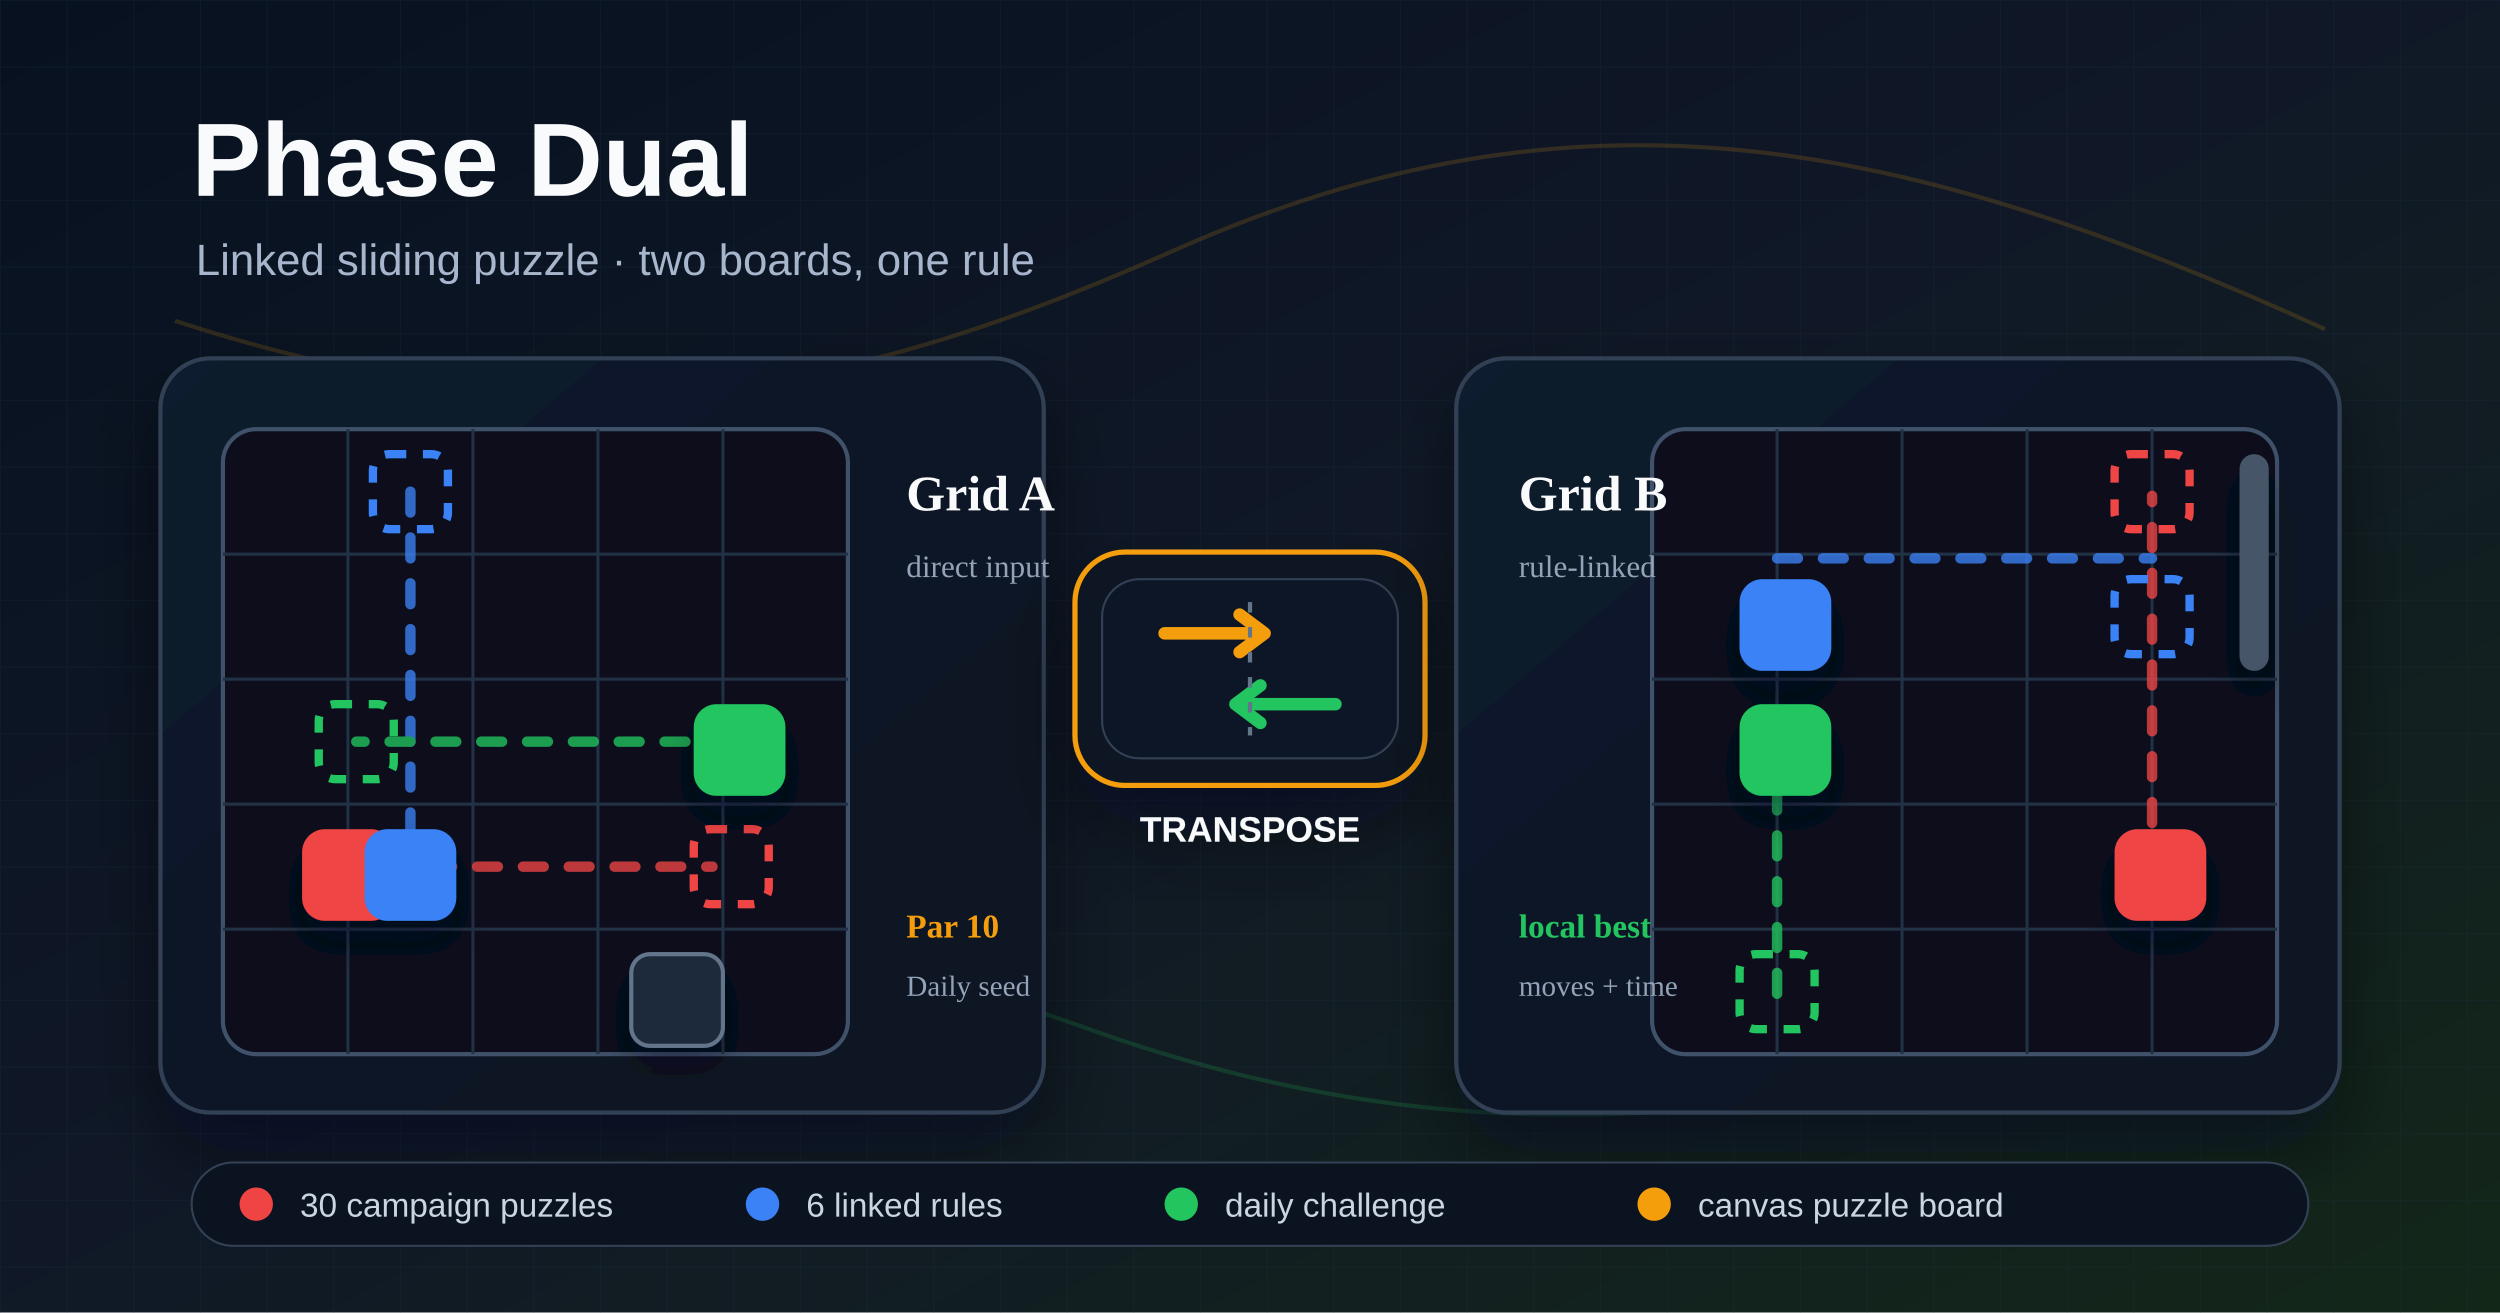
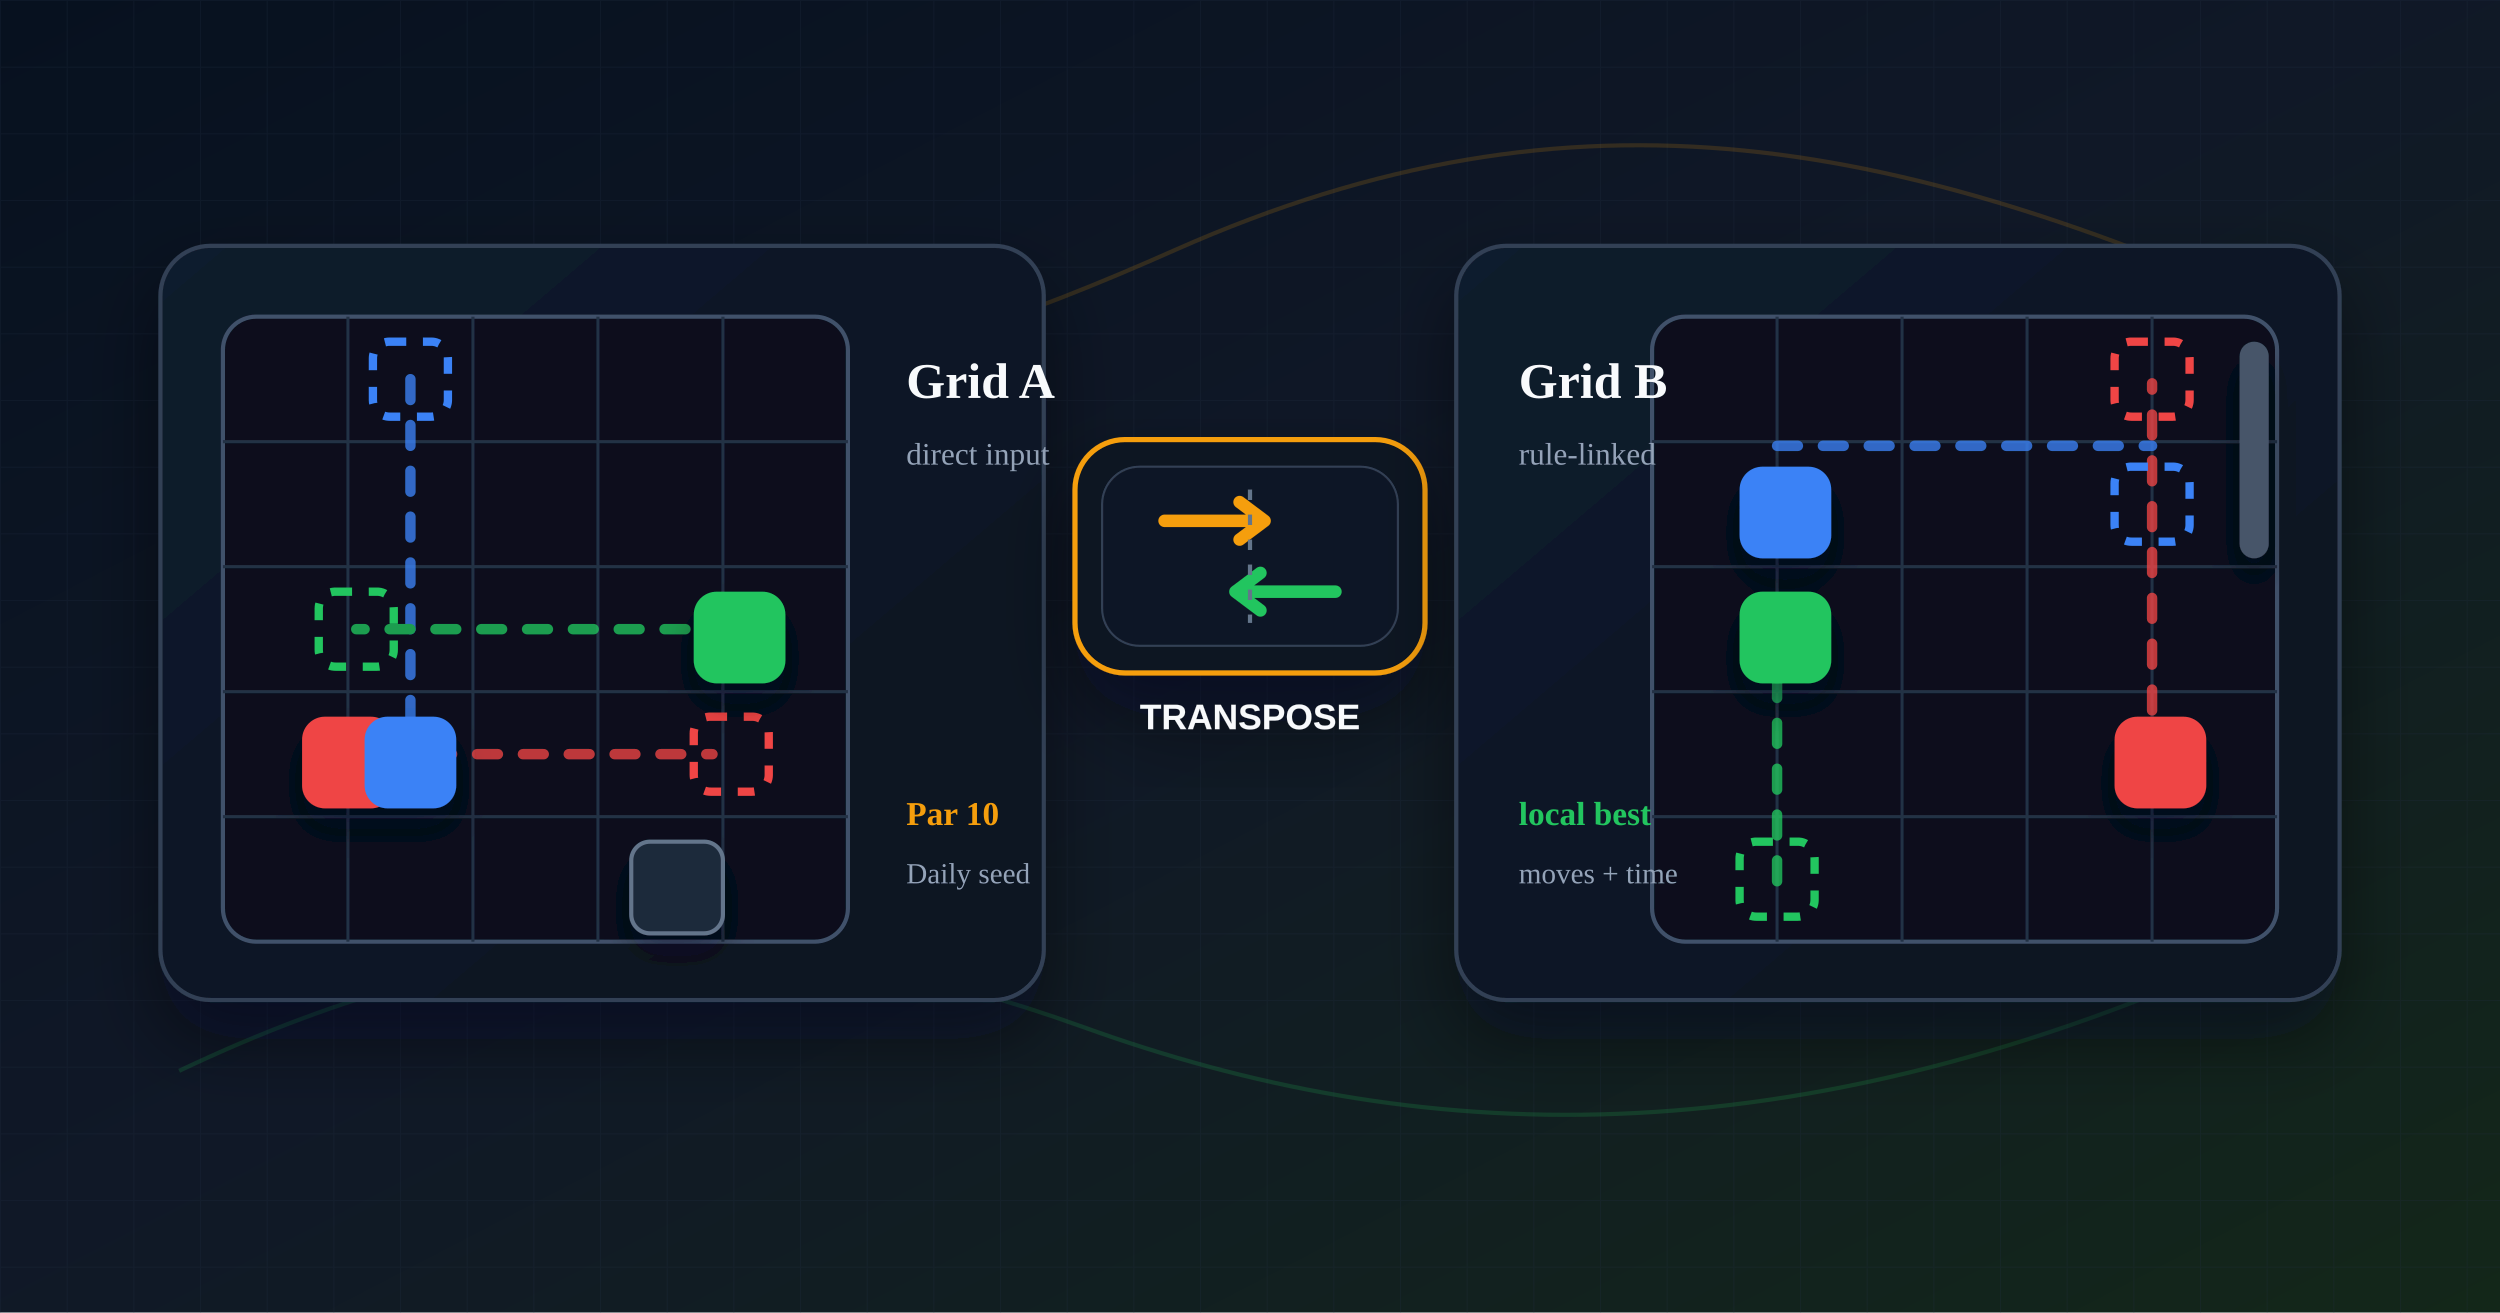
<svg xmlns="http://www.w3.org/2000/svg" width="1200" height="630" viewBox="0 0 1200 630" role="img" aria-labelledby="title desc">
  <defs>
    <linearGradient id="bg" x1="0" y1="0" x2="1" y2="1">
      <stop offset="0" stop-color="#07111f" />
      <stop offset="0.48" stop-color="#101827" />
      <stop offset="1" stop-color="#132719" />
    </linearGradient>
    <linearGradient id="panel" x1="0" y1="0" x2="1" y2="1">
      <stop offset="0" stop-color="#111c2d" />
      <stop offset="1" stop-color="#0a1220" />
    </linearGradient>
    <linearGradient id="rule" x1="0" y1="0" x2="1" y2="1">
      <stop offset="0" stop-color="#f59e0b" />
      <stop offset="1" stop-color="#22c55e" />
    </linearGradient>
    <filter id="softShadow" x="-20%" y="-20%" width="140%" height="140%">
      <feDropShadow dx="0" dy="18" stdDeviation="18" flood-color="#020617" flood-opacity="0.45" />
    </filter>
    <filter id="pieceShadow" x="-35%" y="-35%" width="170%" height="170%">
      <feDropShadow dx="0" dy="10" stdDeviation="8" flood-color="#020617" flood-opacity="0.36" />
    </filter>
    <pattern id="microGrid" width="32" height="32" patternUnits="userSpaceOnUse">
      <path d="M32 0H0V32" fill="none" stroke="#233044" stroke-width="1" opacity="0.55" />
    </pattern>
  </defs>
  <rect width="1200" height="630" fill="url(#bg)" />
  <rect width="1200" height="630" fill="url(#microGrid)" opacity="0.42" />
  <path d="M86 514C246 438 372 440 520 493C678 550 858 560 1088 454" fill="none" stroke="#22c55e" stroke-width="2" stroke-opacity="0.18" />
  <path d="M84 154C286 220 420 184 564 120C758 34 914 66 1116 158" fill="none" stroke="#f59e0b" stroke-width="2" stroke-opacity="0.16" />
-   <g font-family="Segoe UI, Pretendard, Apple SD Gothic Neo, Arial, sans-serif">
-     <text x="92" y="94" fill="#f8fafc" font-size="50" font-weight="800" letter-spacing="0">Phase Dual</text>
-     <text x="94" y="132" fill="#a7b6cc" font-size="21">Linked sliding puzzle · two boards, one rule</text>
-   </g>
-   <g transform="translate(77 172)" filter="url(#softShadow)">
+   <g transform="translate(77 118)" filter="url(#softShadow)">
    <rect width="424" height="362" rx="24" fill="url(#panel)" stroke="#334155" stroke-width="2" />
    <rect x="30" y="34" width="300" height="300" rx="16" fill="#070f1d" stroke="#41516a" stroke-width="2" />
    <g stroke="#233044" stroke-width="1.5">
      <path d="M90 34V334M150 34V334M210 34V334M270 34V334" />
      <path d="M30 94H330M30 154H330M30 214H330M30 274H330" />
    </g>
    <g stroke-linecap="round" stroke-width="5" opacity="0.78">
      <path d="M86 244H265" stroke="#ef4444" stroke-dasharray="10 12" />
      <path d="M120 64V244" stroke="#3b82f6" stroke-dasharray="10 12" />
      <path d="M274 184H94" stroke="#22c55e" stroke-dasharray="10 12" />
    </g>
    <g fill="none" stroke-width="4">
      <rect x="256" y="226" width="36" height="36" rx="8" stroke="#ef4444" stroke-dasharray="8 8" />
      <rect x="102" y="46" width="36" height="36" rx="8" stroke="#3b82f6" stroke-dasharray="8 8" />
      <rect x="76" y="166" width="36" height="36" rx="8" stroke="#22c55e" stroke-dasharray="8 8" />
    </g>
    <g filter="url(#pieceShadow)">
      <rect x="68" y="226" width="44" height="44" rx="11" fill="#ef4444" />
      <rect x="98" y="226" width="44" height="44" rx="11" fill="#3b82f6" />
      <rect x="256" y="166" width="44" height="44" rx="11" fill="#22c55e" />
      <rect x="226" y="286" width="44" height="44" rx="9" fill="#1e293b" stroke="#64748b" stroke-width="2" />
    </g>
    <text x="358" y="73" fill="#f8fafc" font-size="24" font-weight="800">Grid A</text>
    <text x="358" y="105" fill="#94a3b8" font-size="15">direct input</text>
    <text x="358" y="278" fill="#f59e0b" font-size="16" font-weight="700">Par 10</text>
    <text x="358" y="306" fill="#94a3b8" font-size="14">Daily seed</text>
  </g>
-   <g transform="translate(516 265)" filter="url(#softShadow)">
+   <g transform="translate(516 211)" filter="url(#softShadow)">
    <rect x="0" y="0" width="168" height="112" rx="24" fill="#0b1220" stroke="#f59e0b" stroke-width="2.5" />
    <rect x="13" y="13" width="142" height="86" rx="18" fill="#111827" stroke="#334155" />
    <path d="M43 39H87M79 30L91 39L79 48" fill="none" stroke="#f59e0b" stroke-width="6" stroke-linecap="round" stroke-linejoin="round" />
    <path d="M125 73H81M89 64L77 73L89 82" fill="none" stroke="#22c55e" stroke-width="6" stroke-linecap="round" stroke-linejoin="round" />
    <path d="M84 24V88" stroke="#64748b" stroke-width="2" stroke-dasharray="5 7" />
    <text x="84" y="139" text-anchor="middle" fill="#f8fafc" font-family="Segoe UI, Pretendard, Apple SD Gothic Neo, Arial, sans-serif" font-size="17" font-weight="800">TRANSPOSE</text>
  </g>
-   <g transform="translate(699 172)" filter="url(#softShadow)">
+   <g transform="translate(699 118)" filter="url(#softShadow)">
    <rect width="424" height="362" rx="24" fill="url(#panel)" stroke="#334155" stroke-width="2" />
    <rect x="94" y="34" width="300" height="300" rx="16" fill="#070f1d" stroke="#41516a" stroke-width="2" />
    <g stroke="#233044" stroke-width="1.5">
      <path d="M154 34V334M214 34V334M274 34V334M334 34V334" />
      <path d="M94 94H394M94 154H394M94 214H394M94 274H394" />
    </g>
    <g stroke-linecap="round" stroke-width="5" opacity="0.78">
      <path d="M334 245V66" stroke="#ef4444" stroke-dasharray="10 12" />
      <path d="M154 96H334" stroke="#3b82f6" stroke-dasharray="10 12" />
      <path d="M154 185V305" stroke="#22c55e" stroke-dasharray="10 12" />
    </g>
    <g fill="none" stroke-width="4">
      <rect x="316" y="46" width="36" height="36" rx="8" stroke="#ef4444" stroke-dasharray="8 8" />
      <rect x="316" y="106" width="36" height="36" rx="8" stroke="#3b82f6" stroke-dasharray="8 8" />
      <rect x="136" y="286" width="36" height="36" rx="8" stroke="#22c55e" stroke-dasharray="8 8" />
    </g>
    <g filter="url(#pieceShadow)">
      <rect x="316" y="226" width="44" height="44" rx="11" fill="#ef4444" />
      <rect x="136" y="106" width="44" height="44" rx="11" fill="#3b82f6" />
      <rect x="136" y="166" width="44" height="44" rx="11" fill="#22c55e" />
      <rect x="376" y="46" width="14" height="104" rx="7" fill="#475569" />
    </g>
    <text x="30" y="73" fill="#f8fafc" font-size="24" font-weight="800">Grid B</text>
    <text x="30" y="105" fill="#94a3b8" font-size="15">rule-linked</text>
    <text x="30" y="278" fill="#22c55e" font-size="16" font-weight="700">local best</text>
    <text x="30" y="306" fill="#94a3b8" font-size="14">moves + time</text>
  </g>
-   <g transform="translate(92 558)" font-family="Segoe UI, Pretendard, Apple SD Gothic Neo, Arial, sans-serif">
-     <rect width="1016" height="40" rx="20" fill="#0b1220" stroke="#334155" />
-     <circle cx="31" cy="20" r="8" fill="#ef4444" />
-     <text x="52" y="26" fill="#cbd5e1" font-size="16">30 campaign puzzles</text>
-     <circle cx="274" cy="20" r="8" fill="#3b82f6" />
-     <text x="295" y="26" fill="#cbd5e1" font-size="16">6 linked rules</text>
-     <circle cx="475" cy="20" r="8" fill="#22c55e" />
-     <text x="496" y="26" fill="#cbd5e1" font-size="16">daily challenge</text>
-     <circle cx="702" cy="20" r="8" fill="#f59e0b" />
-     <text x="723" y="26" fill="#cbd5e1" font-size="16">canvas puzzle board</text>
-   </g>
</svg>
